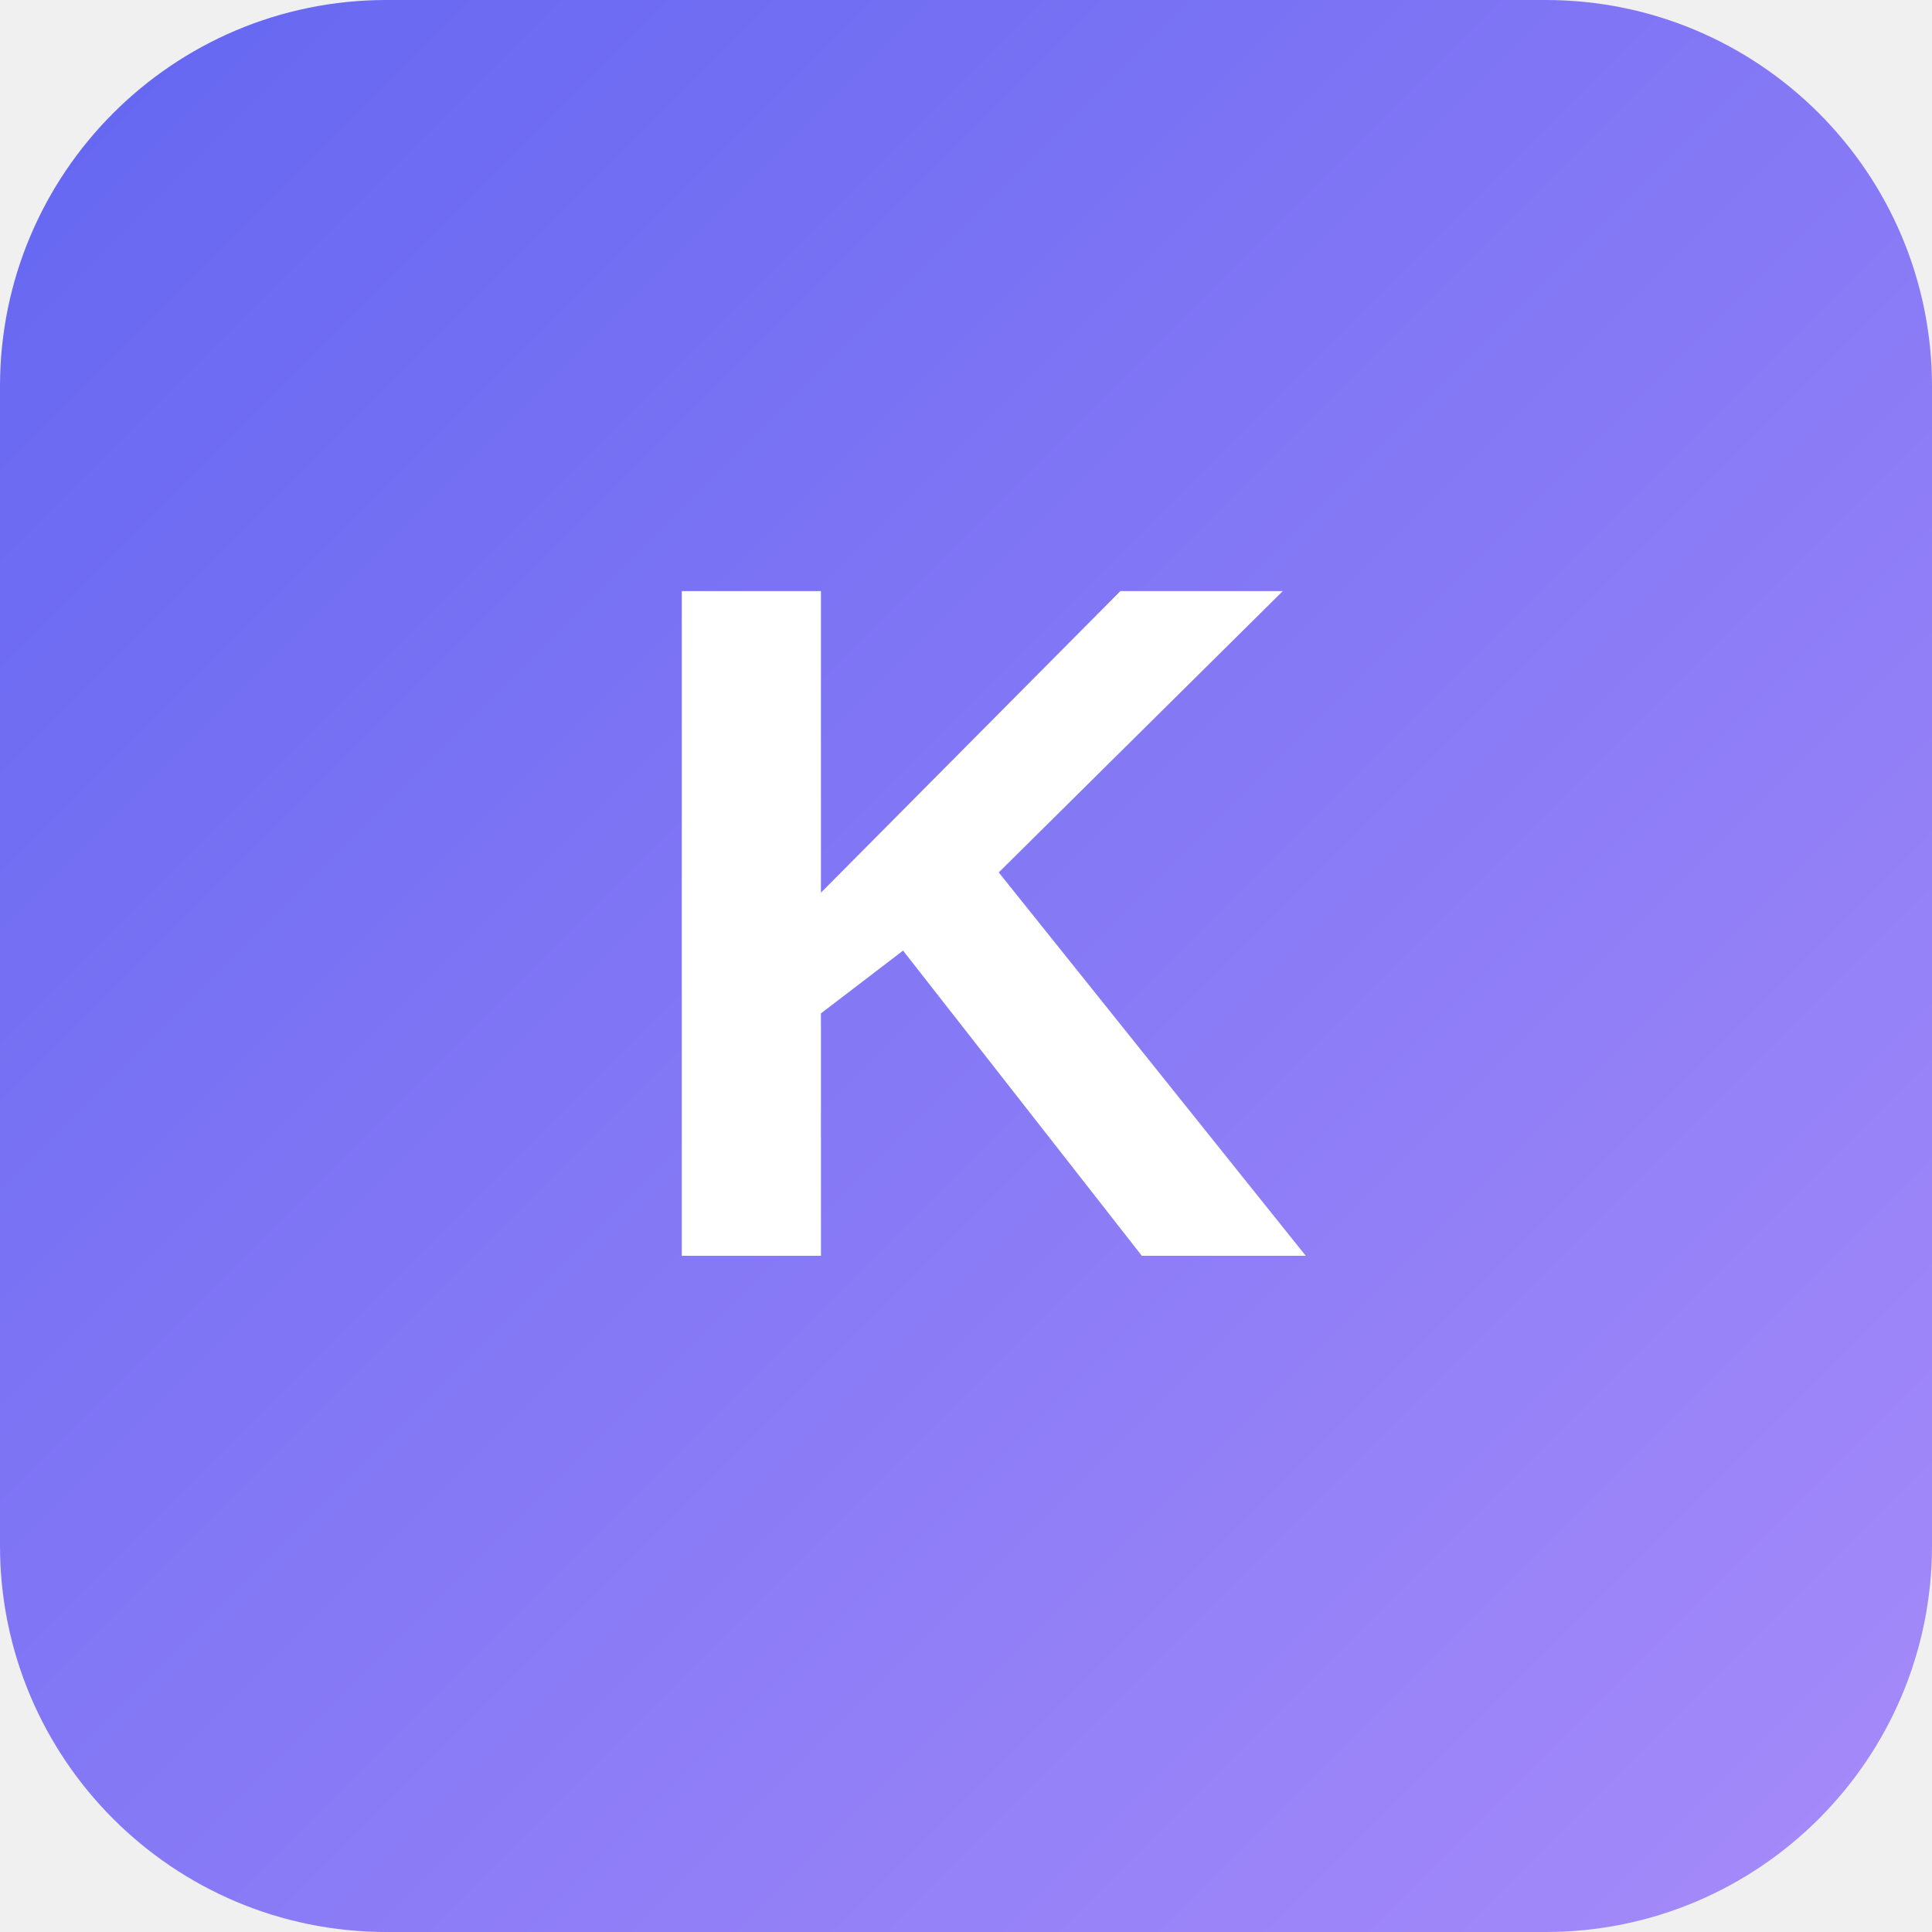
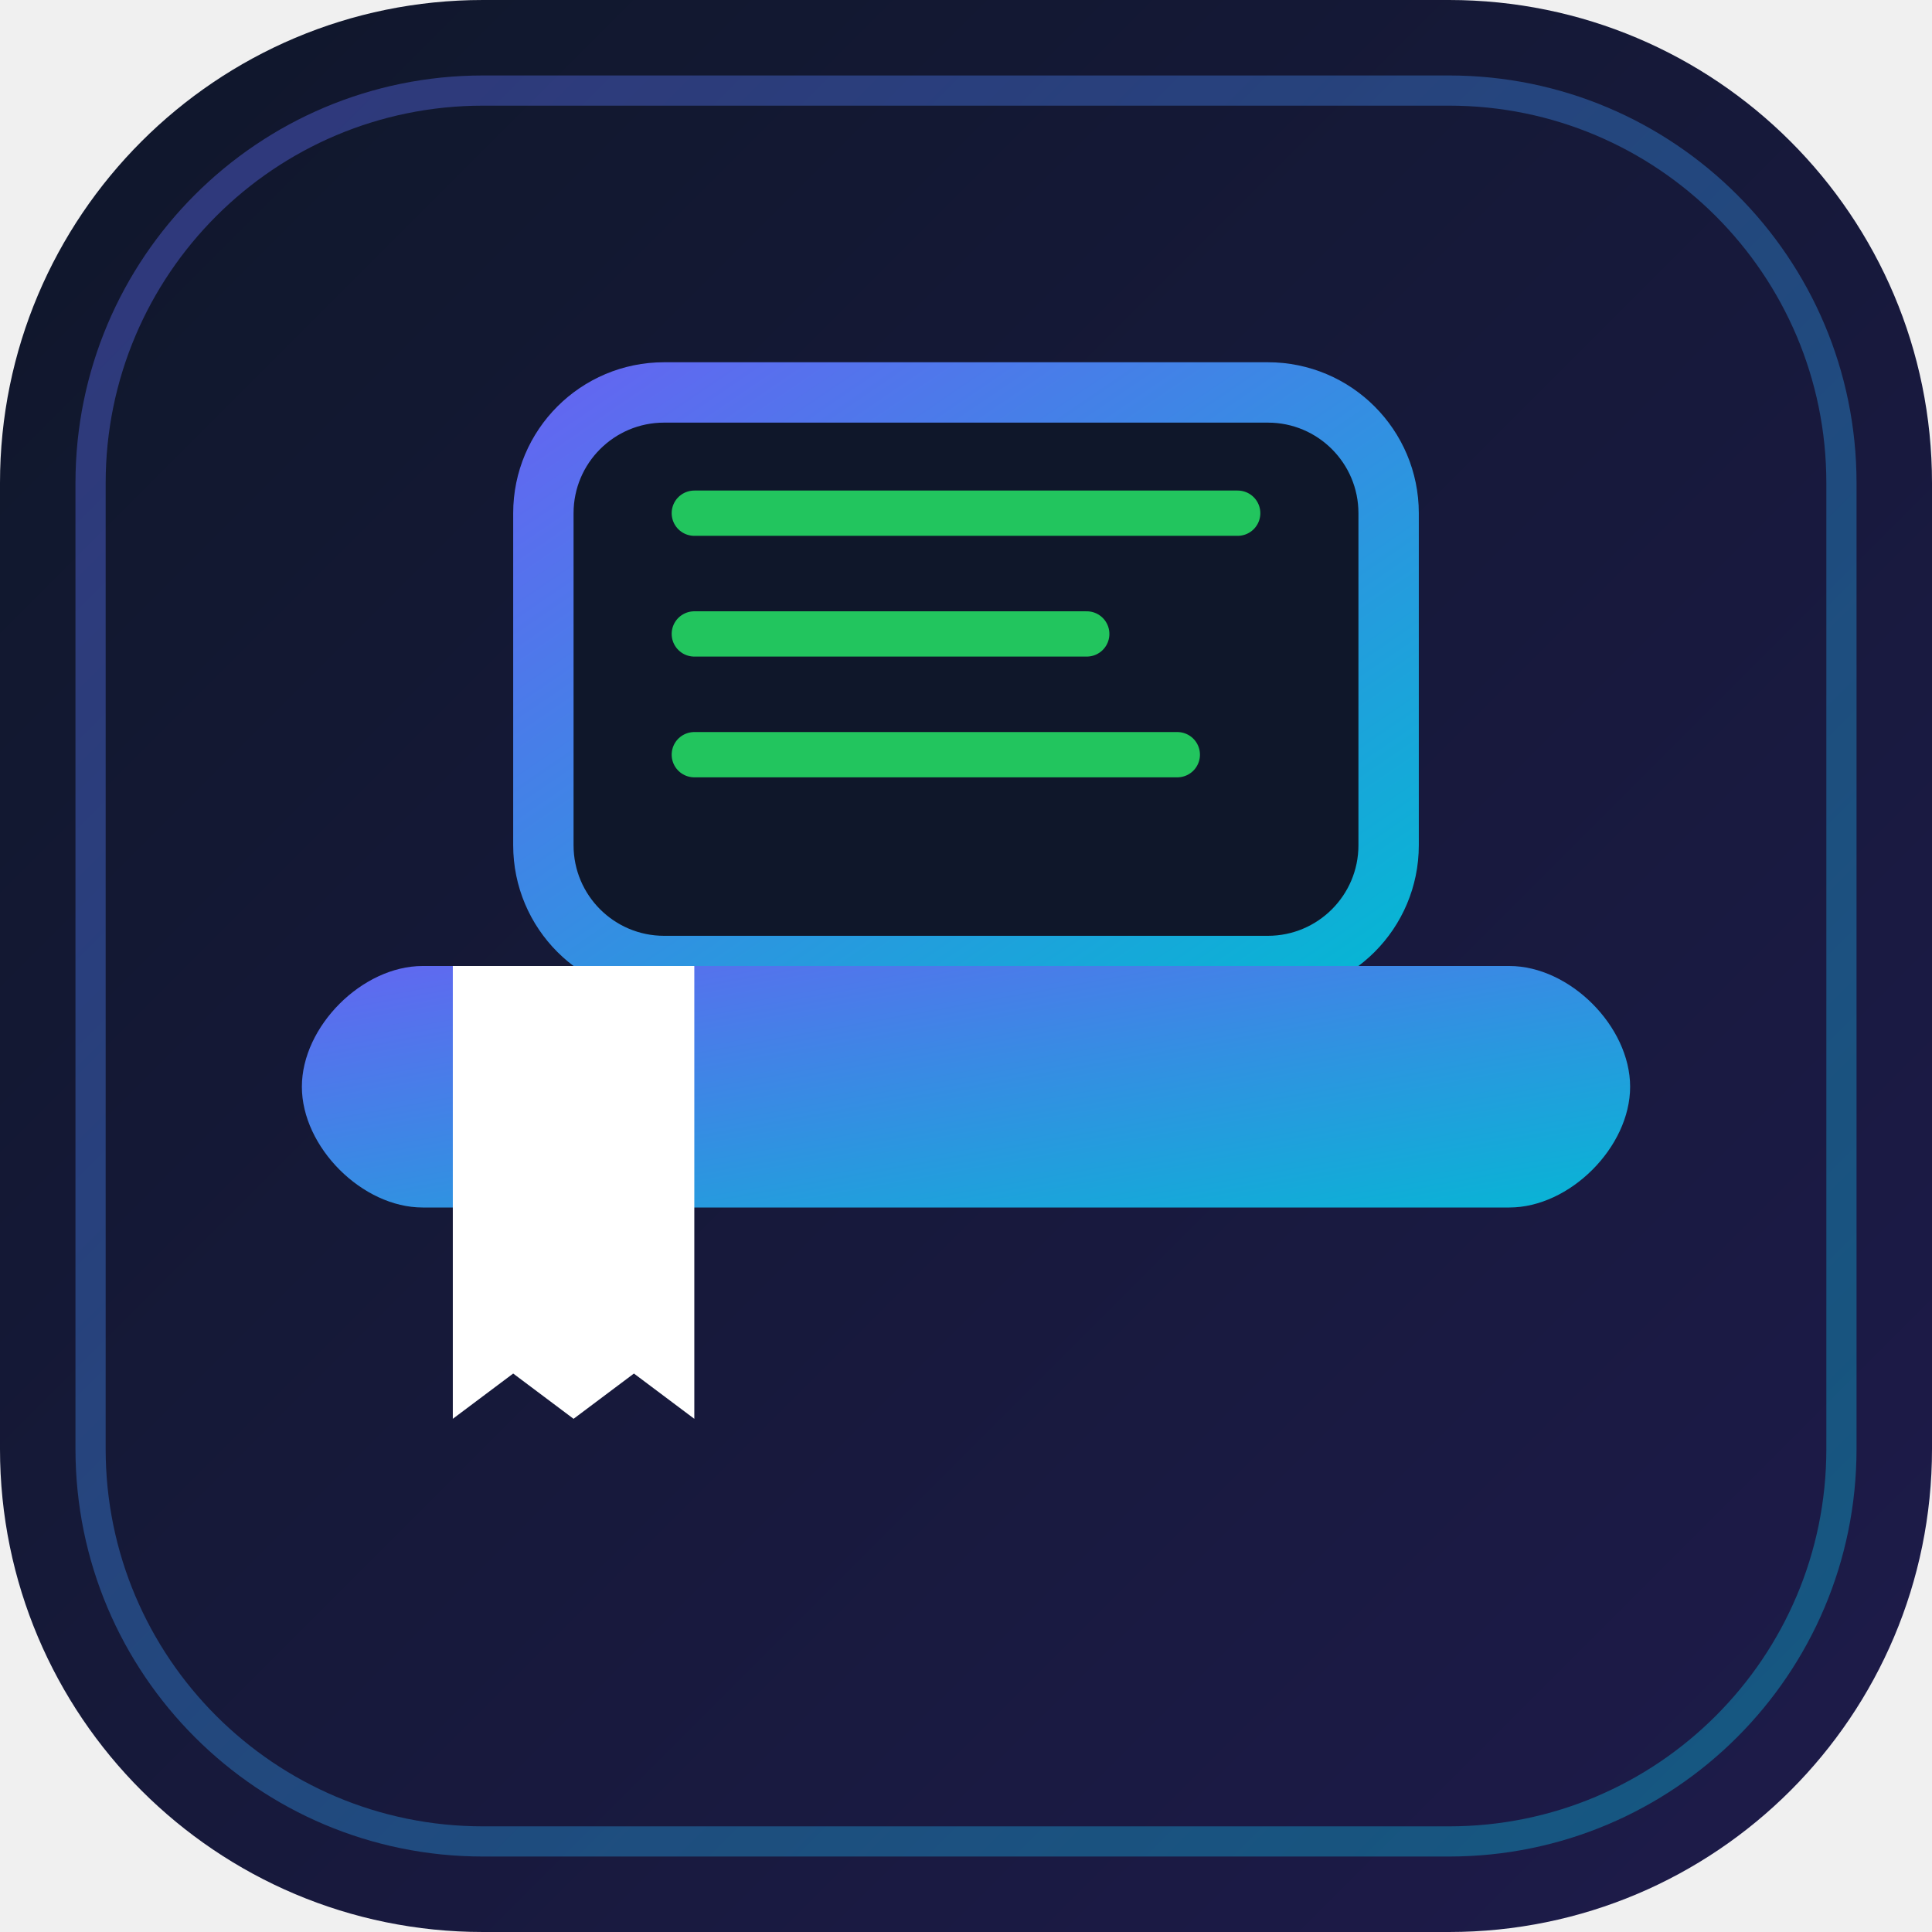
- <svg xmlns="http://www.w3.org/2000/svg" viewBox="0 0 100 100">
+ <svg xmlns="http://www.w3.org/2000/svg" viewBox="0 0 128 128" width="100%" height="100%">
  <defs>
-     <linearGradient id="g" x1="0%" y1="0%" x2="100%" y2="100%">
-       <stop offset="0%" style="stop-color:#6366f1" />
-       <stop offset="100%" style="stop-color:#a78bfa" />
+     <linearGradient id="bgGrad" x1="0%" y1="0%" x2="100%" y2="100%">
+       <stop offset="0%" stop-color="#0f172a" />
+       <stop offset="100%" stop-color="#1e1b4b" />
+     </linearGradient>
+     <linearGradient id="brandGrad" x1="0%" y1="0%" x2="100%" y2="100%">
+       <stop offset="0%" stop-color="#6366f1" />
+       <stop offset="100%" stop-color="#06b6d4" />
    </linearGradient>
  </defs>
-   <rect width="100" height="100" rx="20" fill="url(#g)" />
-   <text x="50" y="65" font-size="50" text-anchor="middle" fill="white" font-family="Arial,sans-serif" font-weight="bold">K</text>
+   <rect width="128" height="128" rx="32" fill="url(#bgGrad)" />
+   <rect x="6" y="6" width="116" height="116" rx="26" fill="none" stroke="url(#brandGrad)" stroke-width="2" opacity="0.4" />
+   <g transform="translate(18, 20)">
+     <rect x="18" y="6" width="56" height="38" rx="8" fill="#0f172a" stroke="url(#brandGrad)" stroke-width="4" />
+     <path d="M 28 14 H 64 M 28 22 H 54 M 28 30 H 60" stroke="#22c55e" stroke-width="3" stroke-linecap="round" />
+     <path d="M 2 52 C 2 48 6 44 10 44 L 82 44 C 86 44 90 48 90 52 C 90 56 86 60 82 60 L 10 60 C 6 60 2 56 2 52 Z" fill="url(#brandGrad)" />
+     <path d="M 12 44 V 74 L 16 71 L 20 74 L 24 71 L 28 74 V 44" fill="#ffffff" />
+   </g>
</svg>
